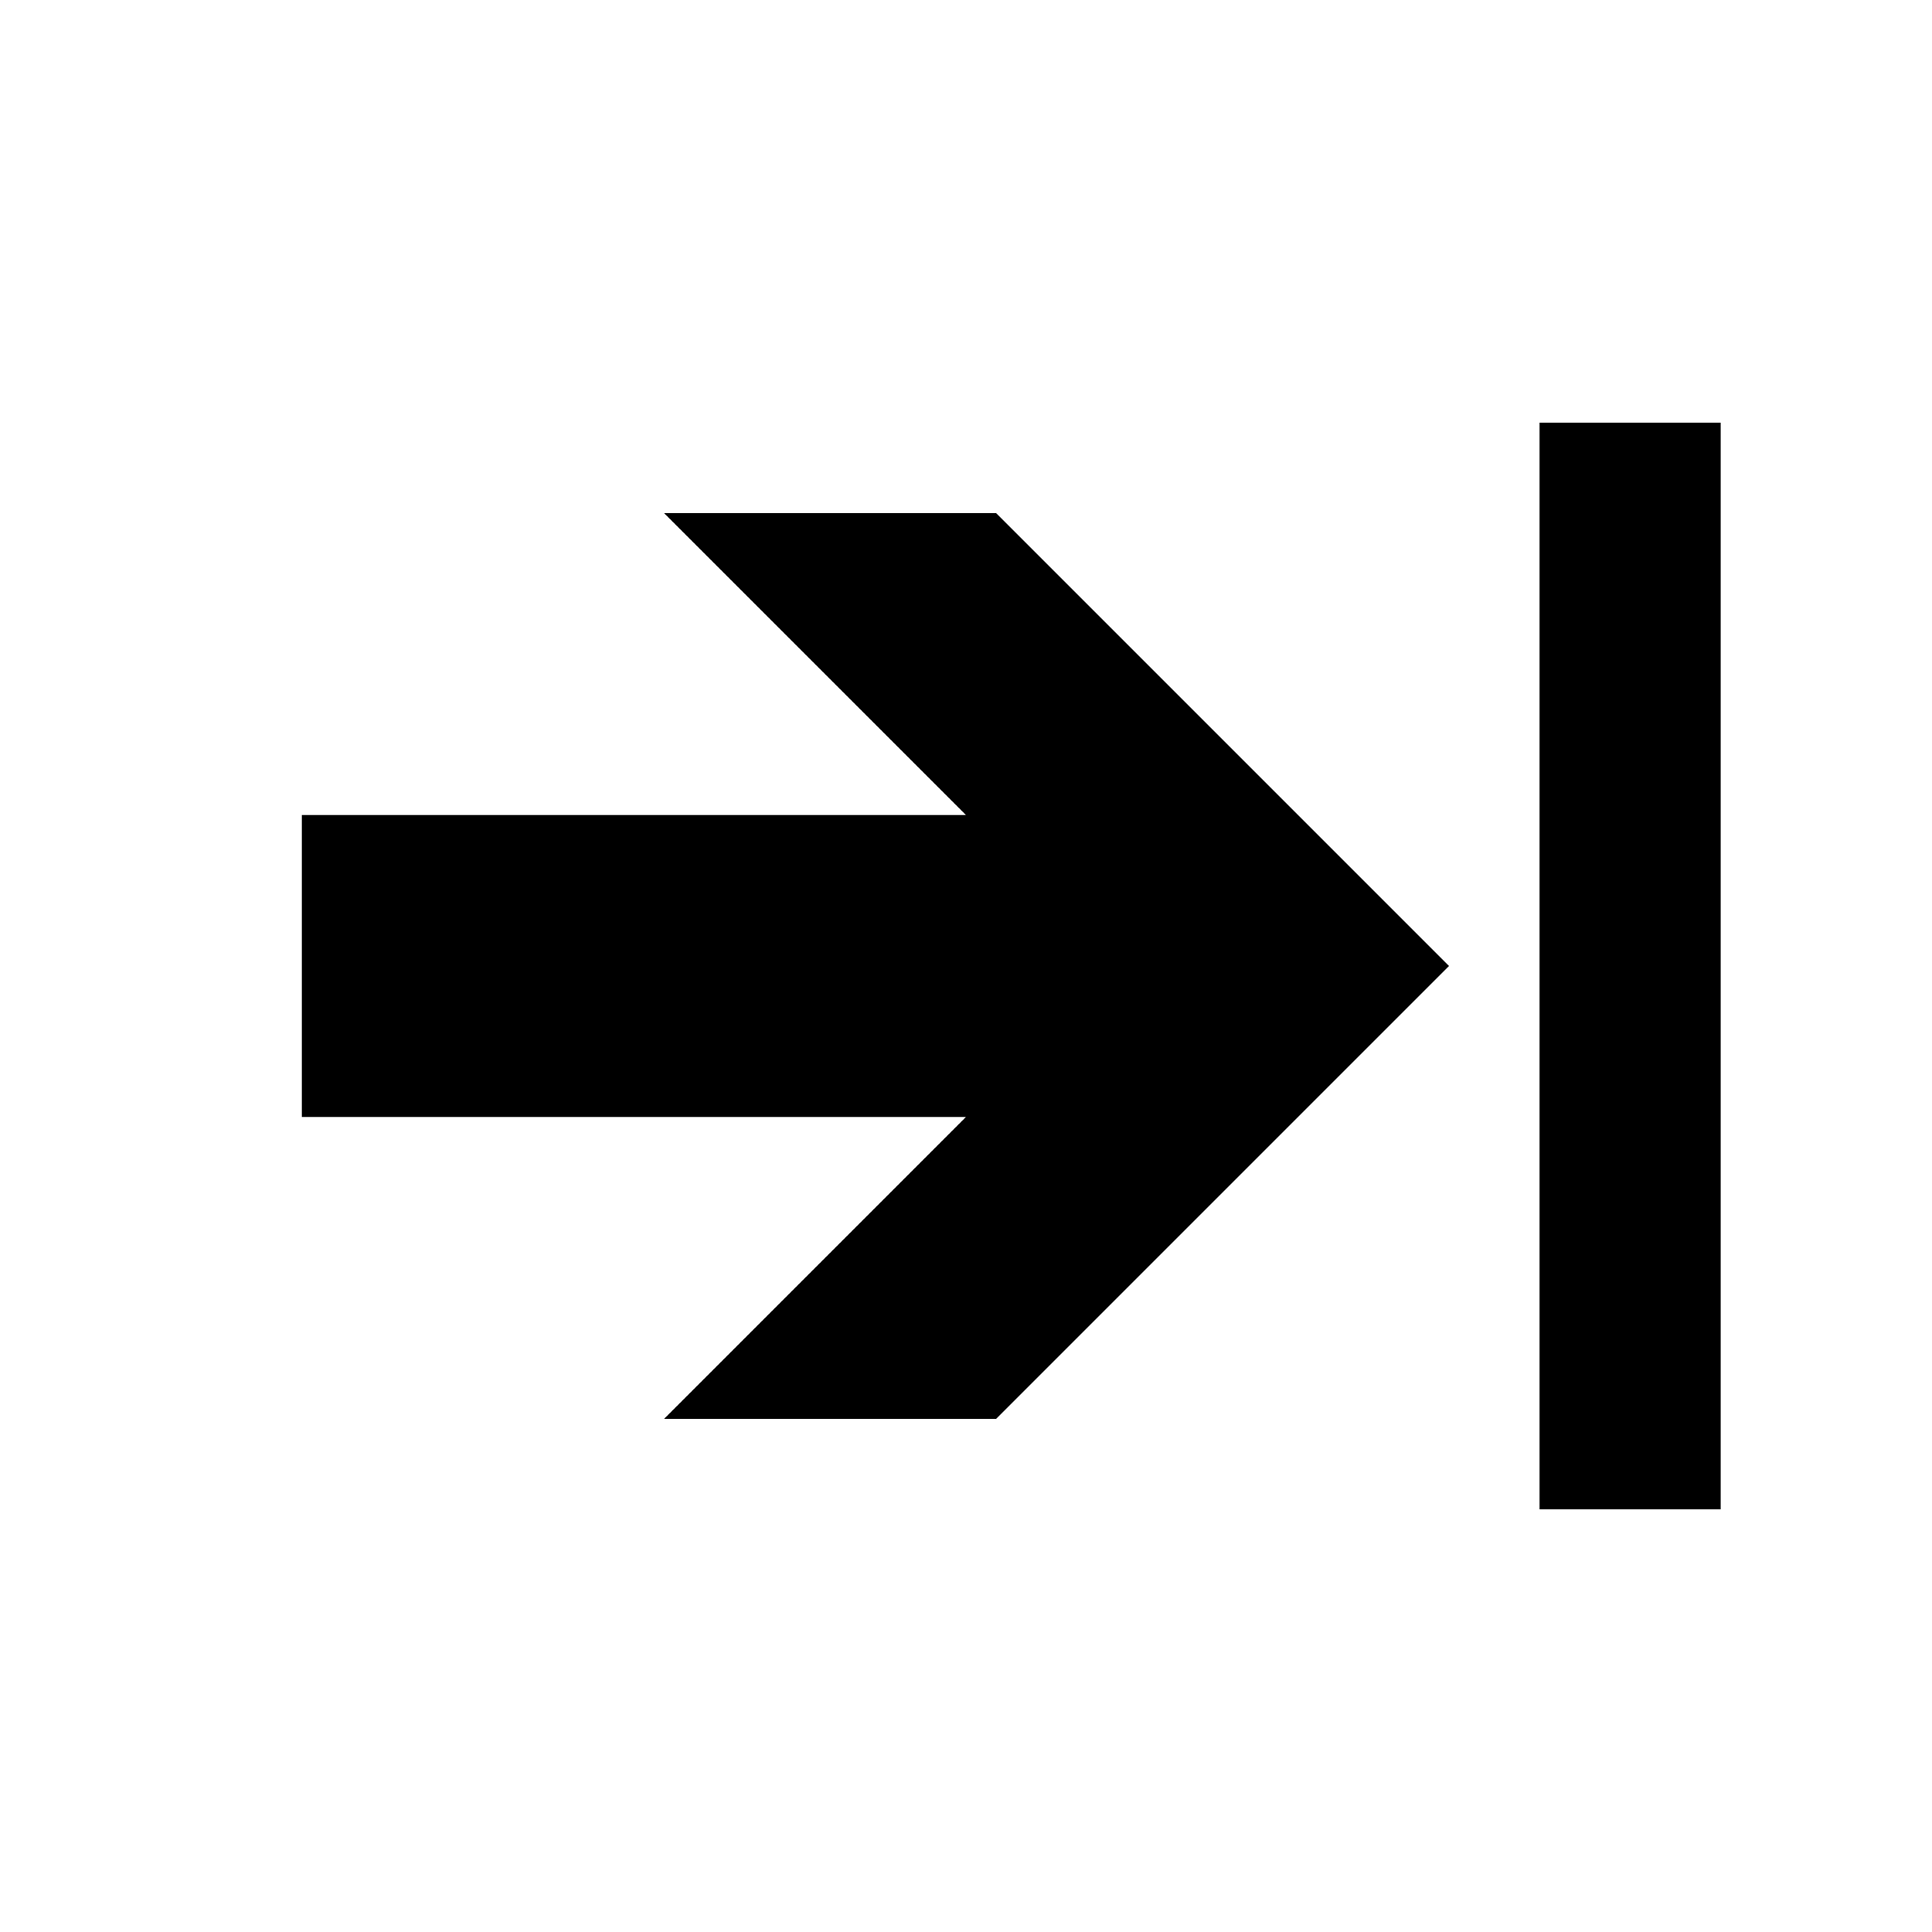
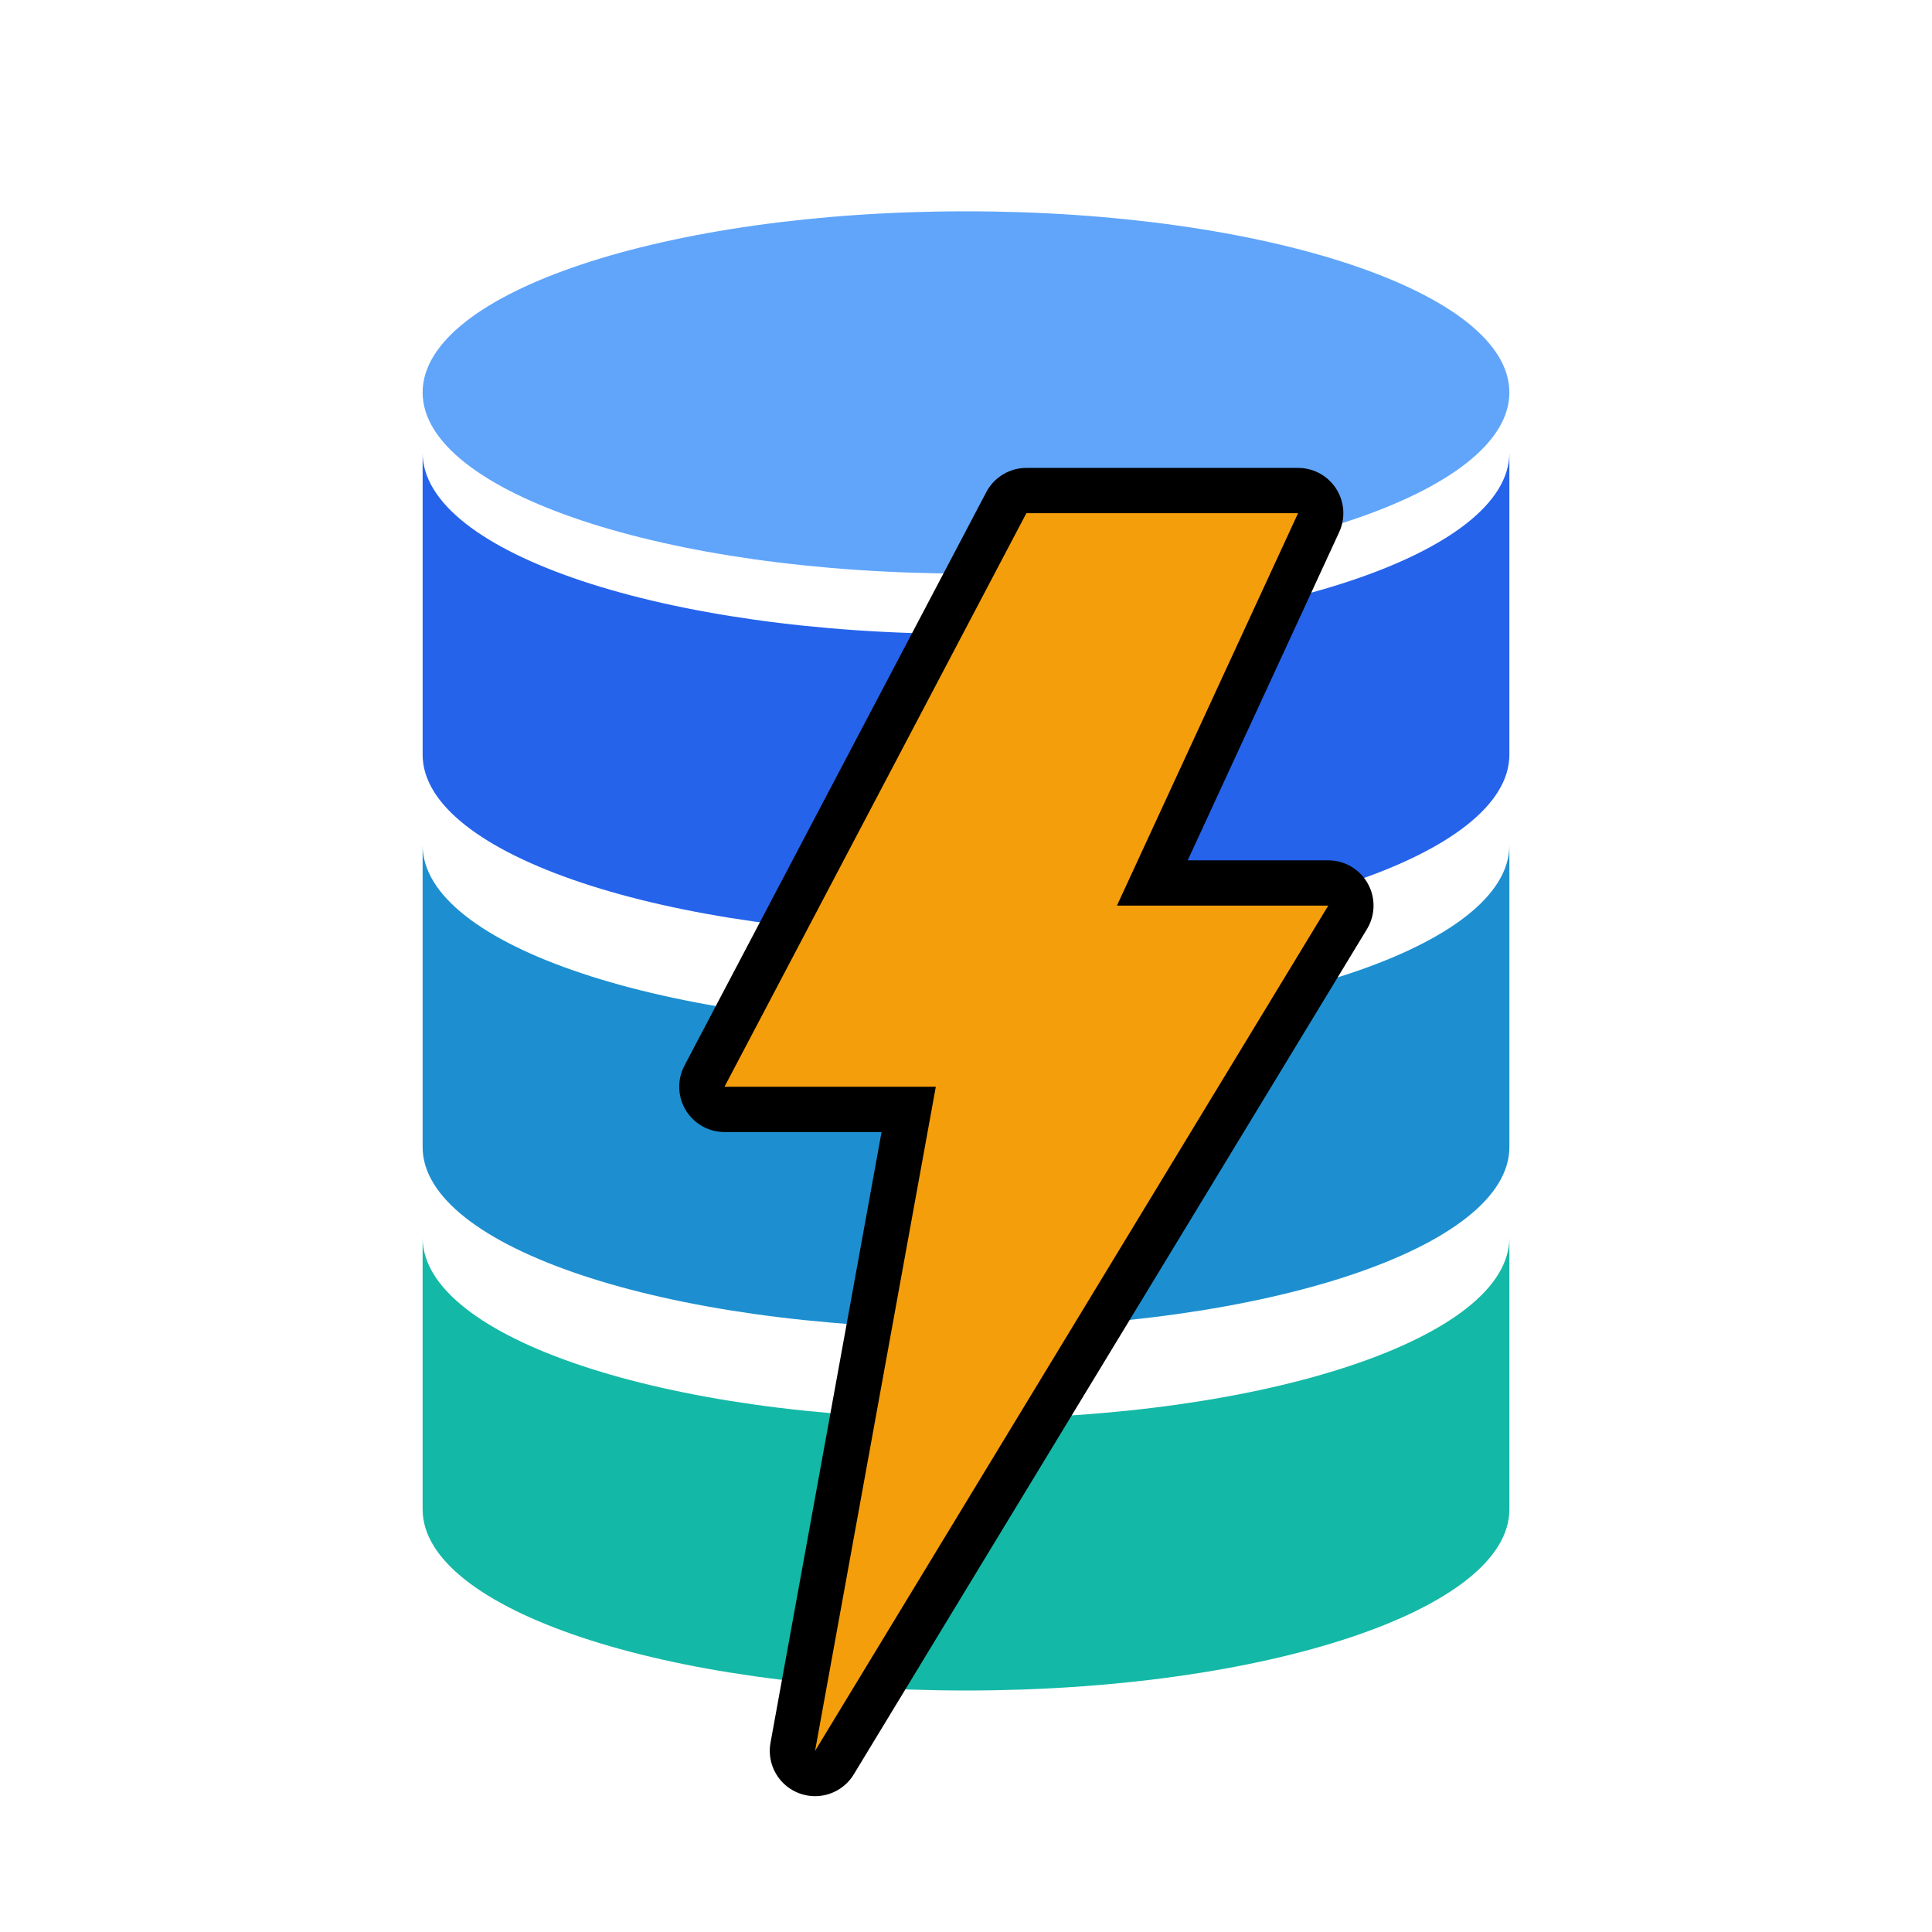
<svg xmlns="http://www.w3.org/2000/svg" viewBox="0 0 64 64" width="64" height="64" role="img" aria-labelledby="t">
-   <path fill="currentColor" d="M10,27 H32 L22,17 H33 L48,32 L33,47 H22 L32,37 H10 Z M51,14 H57 V50 H51 Z" />
+   <path fill="#2563EB" d="M14,15 A18,6 0 0 0 50,15 V25 A18,6 0 0 1 14,25 Z" />
+   <path fill="#1D8FD0" d="M14,28 A18,6 0 0 0 50,28 V38 A18,6 0 0 1 14,38 Z" />
+   <path fill="#14B8A6" d="M14,41 A18,6 0 0 0 50,41 V50 A18,6 0 0 1 14,50 Z" />
+   <ellipse cx="32" cy="13" rx="18" ry="6" fill="#60A5FA" />
+   <path fill="#F59E0B" stroke="currentColor" stroke-width="3" stroke-linejoin="round" paint-order="stroke" d="M34,17 H43 L37,30 H44 L27,58 L31,36 H24 Z" />
</svg>
